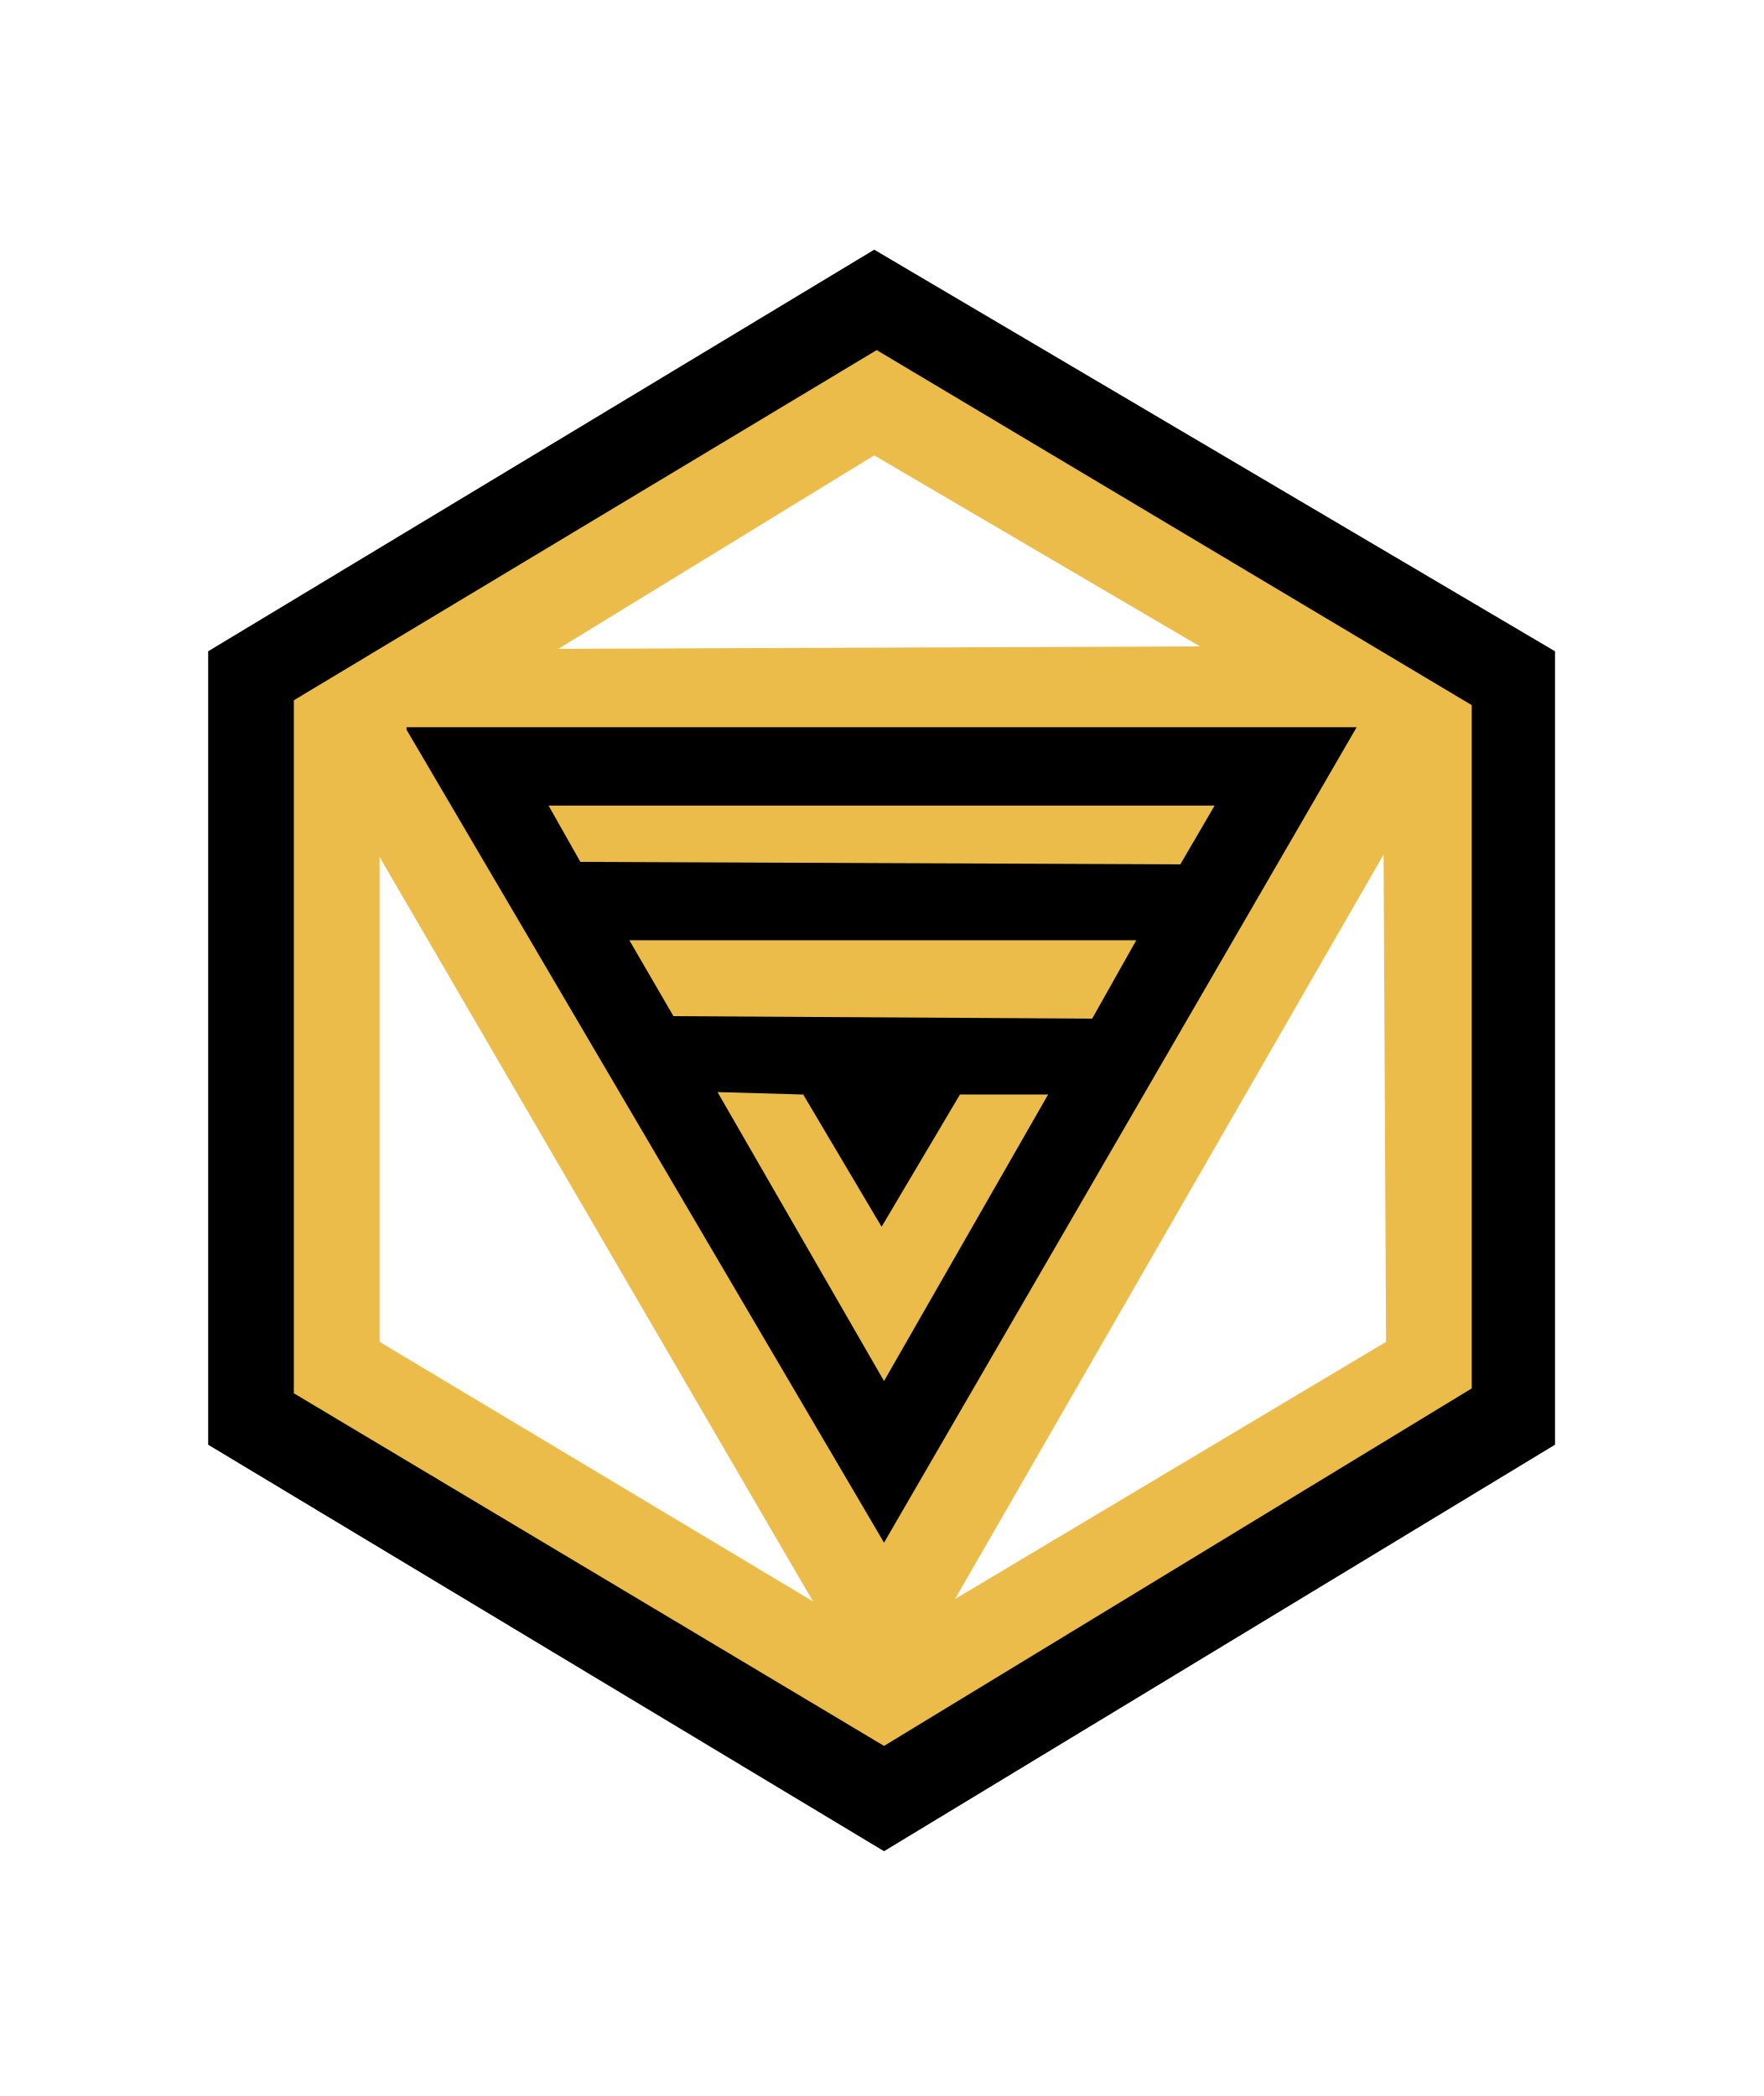
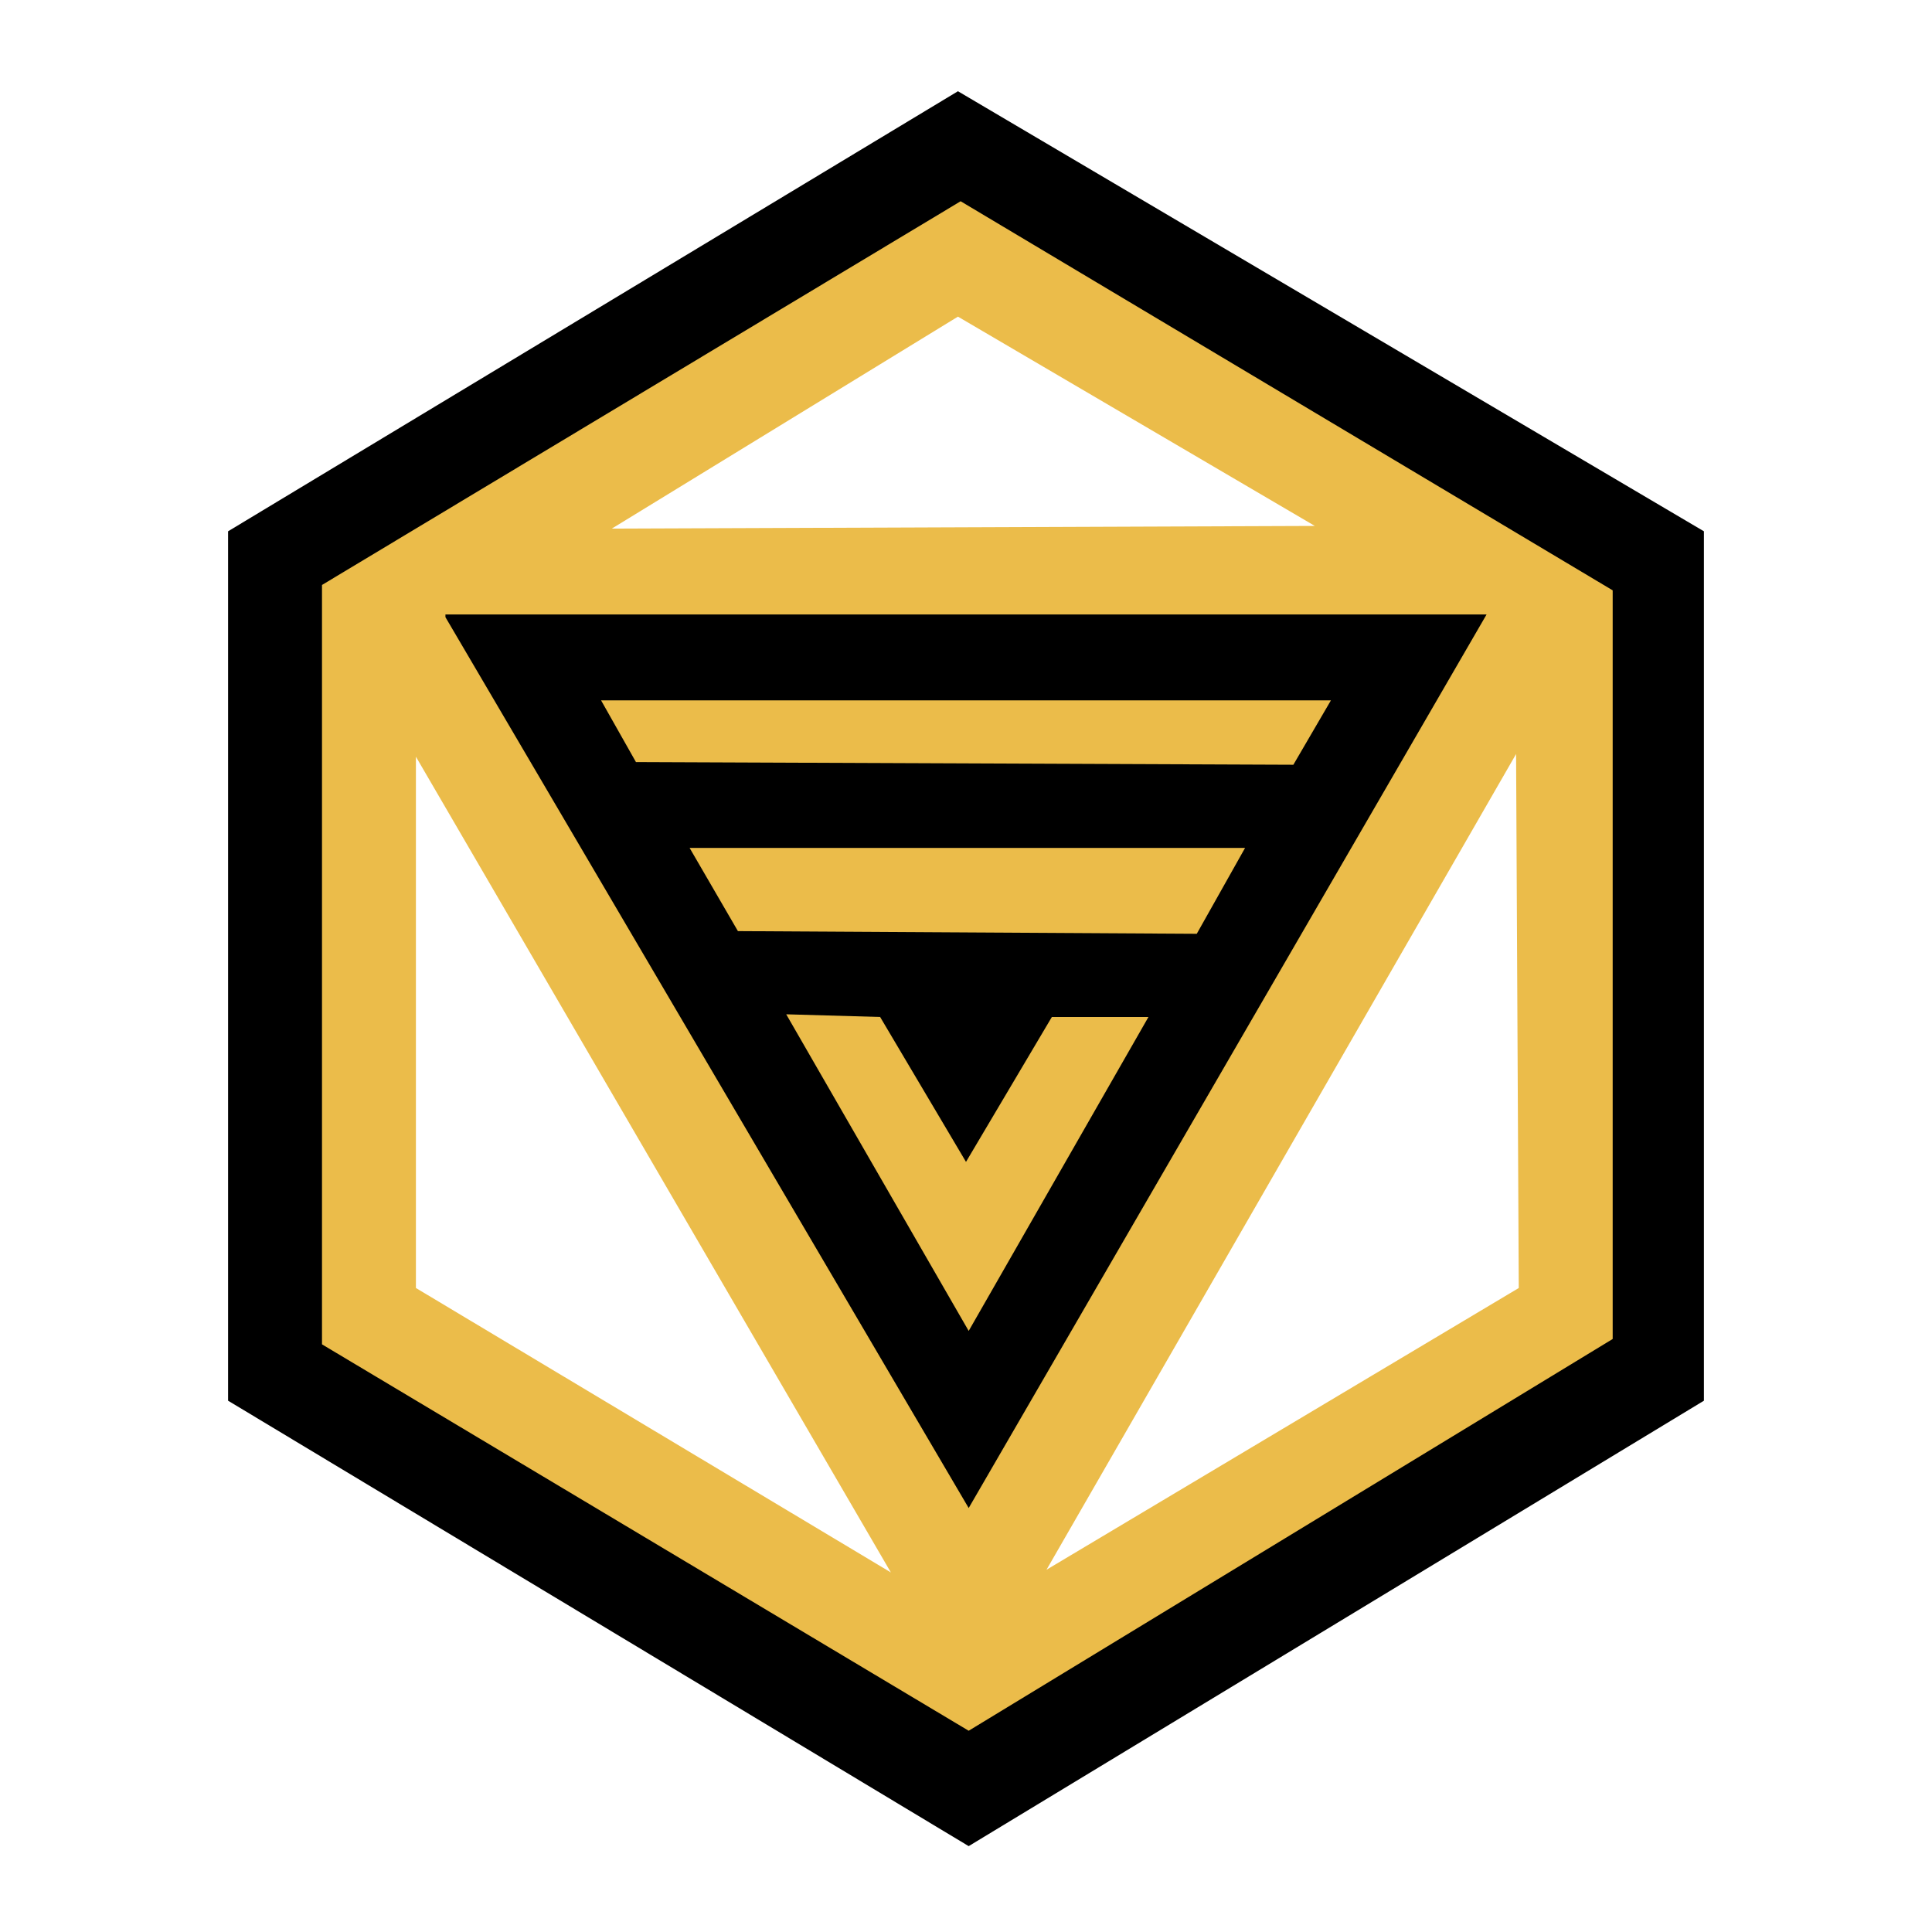
- <svg xmlns="http://www.w3.org/2000/svg">
-   <svg xml:space="preserve" fill-rule="evenodd" stroke-linejoin="round" stroke-miterlimit="2" clip-rule="evenodd" viewBox="0 0 720 720">
+ <svg xmlns="http://www.w3.org/2000/svg" xml:space="preserve" fill-rule="evenodd" stroke-linejoin="round" stroke-miterlimit="2" clip-rule="evenodd" viewBox="0 0 720 720">
+   <g>
    <path class="gray" d="m357 34 278 164v324L361 688 85 522V198L357 34Zm1 47L124 222v275l237 142 235-143 1-272L358 81Z" />
    <path class="color" d="m358 75 243 145v279L361 645 120 501V218L358 75Zm-1 43-129 79 262-1-133-78Zm208 163L390 585l176-105-1-199Zm-410 1v198l177 106-177-304Z" />
    <path class="gray" d="M166 229h388L361 562 166 230v-1Z" />
    <path class="color" d="m293 378 35 1 32 54 32-54h36l-67 117-68-118Z" />
    <path class="color" d="M224 261h272l-14 24-245-1-13-23ZM257 316h207l-18 32-171-1-18-31Z" />
-   </svg>
+   </g>
  <style>
.color { fill:#ebbc4a; }
@media (prefers-color-scheme: light) { .gray { fill: whitesmoke; } }
@media (prefers-color-scheme: dark) { .gray { fill: slategray; } }
</style>
</svg>
